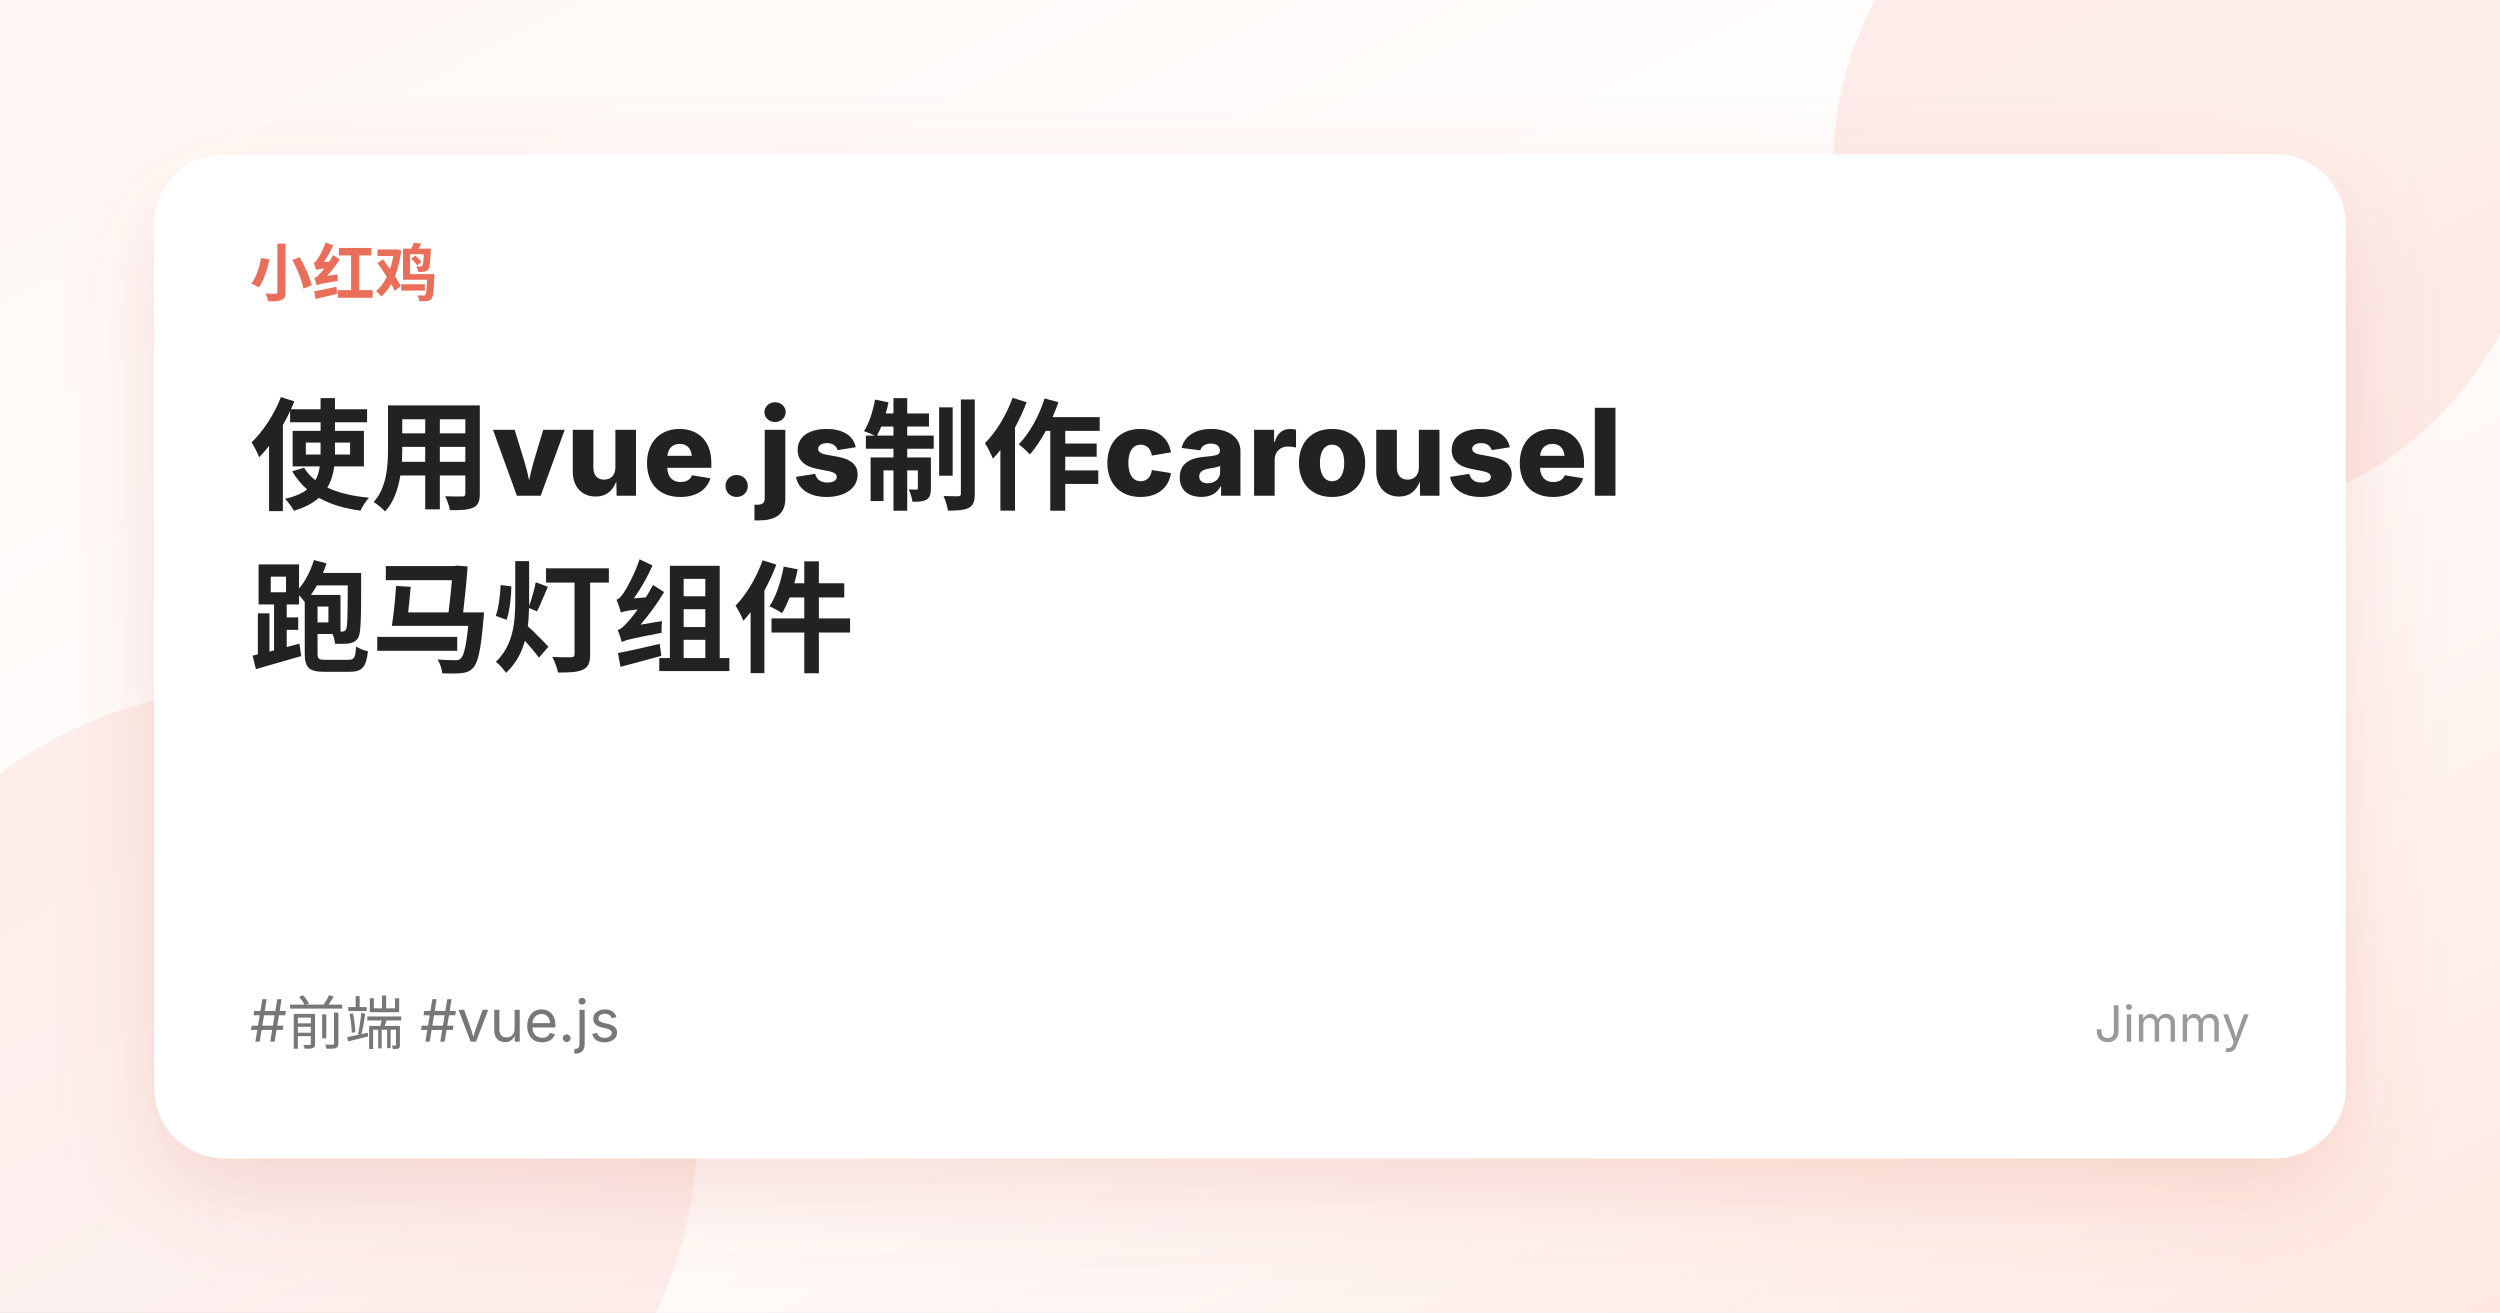
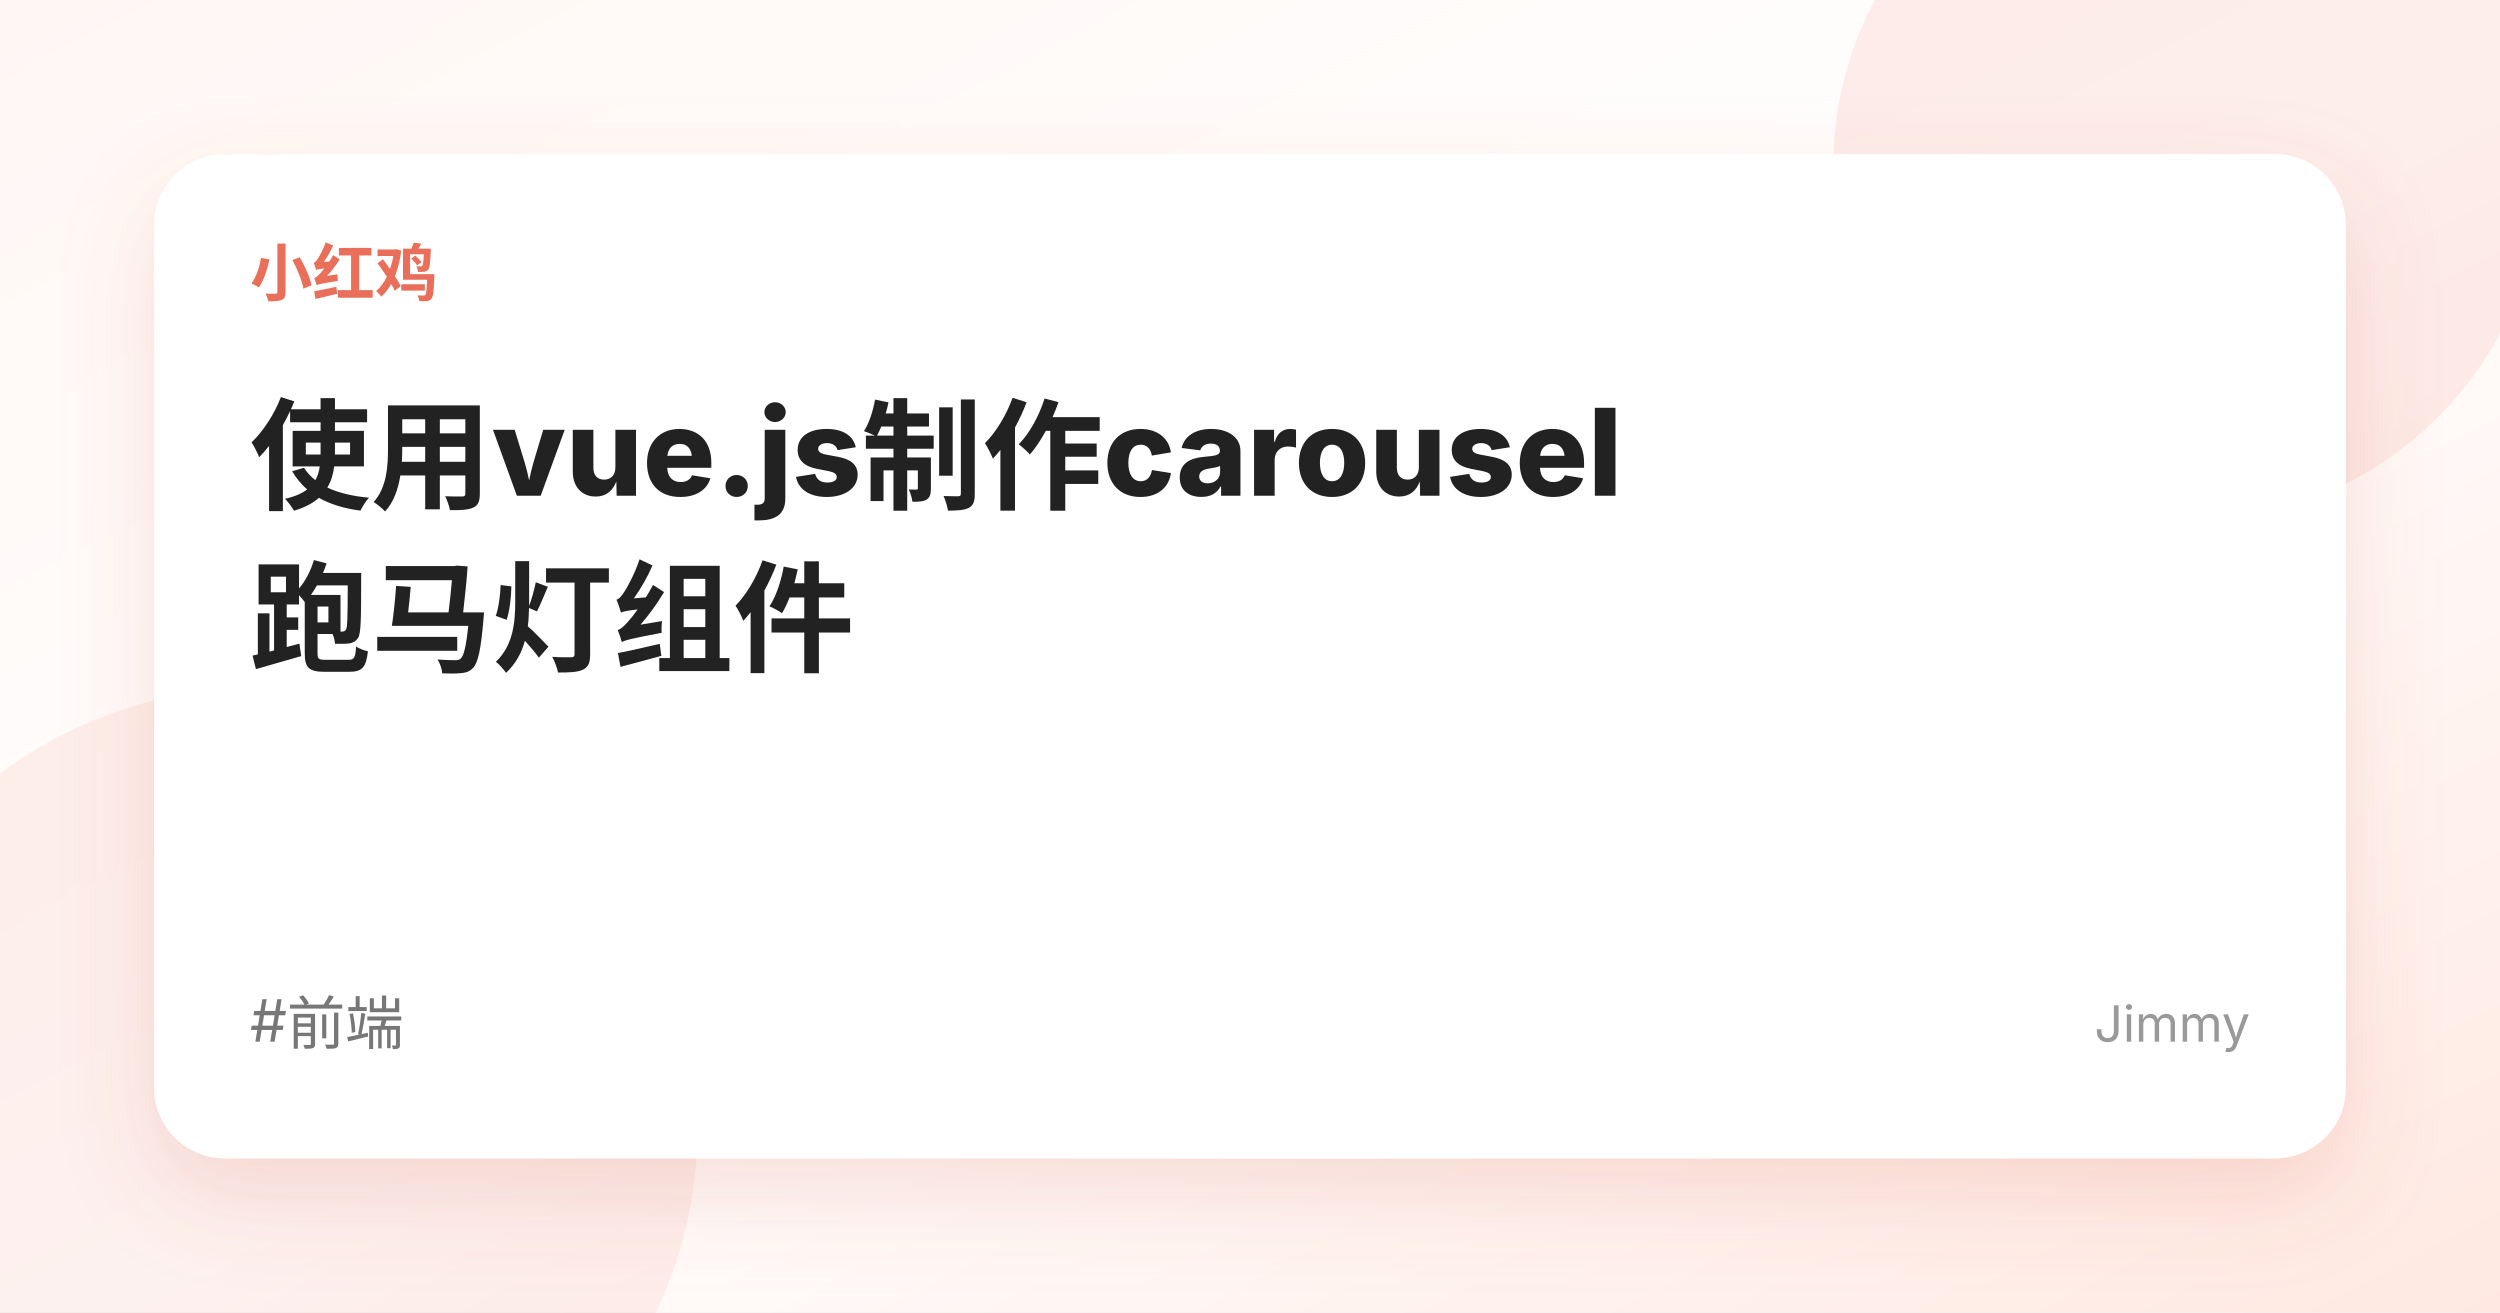
<svg xmlns="http://www.w3.org/2000/svg" width="1200" height="630" viewBox="0 0 1200 630">
  <defs>
    <linearGradient id="bg" x1="0" x2="1" y1="0" y2="1">
      <stop offset="0%" stop-color="#fff7f4" />
      <stop offset="52%" stop-color="#ffffff" />
      <stop offset="100%" stop-color="#ffe8e1" />
    </linearGradient>
    <filter id="shadow" x="-20%" y="-20%" width="140%" height="140%">
      <feDropShadow dx="0" dy="18" stdDeviation="22" flood-color="#d35f4a" flood-opacity="0.18" />
    </filter>
  </defs>
  <rect width="1200" height="630" fill="url(#bg)" />
  <circle cx="1050" cy="80" r="170" fill="#ea6f5a" opacity="0.12" />
  <circle cx="125" cy="540" r="210" fill="#ea6f5a" opacity="0.10" />
  <rect x="74" y="74" width="1052" height="482" rx="34" fill="#fff" filter="url(#shadow)" />
  <text x="120" y="142" fill="#ea6f5a" font-size="30" font-weight="700" font-family="-apple-system,BlinkMacSystemFont,'Segoe UI','Noto Sans SC',sans-serif">小红鸡</text>
  <text x="120" y="240" fill="#222" font-size="58" font-weight="800" font-family="-apple-system,BlinkMacSystemFont,'Segoe UI','Noto Sans SC',sans-serif">使用vue.js制作carousel</text>
  <text x="120" y="318" fill="#222" font-size="58" font-weight="800" font-family="-apple-system,BlinkMacSystemFont,'Segoe UI','Noto Sans SC',sans-serif">跑马灯组件</text>
-   <text x="120" y="500" fill="#777" font-size="28" font-family="-apple-system,BlinkMacSystemFont,'Segoe UI','Noto Sans SC',sans-serif">#前端  #vue.js</text>
+   <text x="120" y="500" fill="#777" font-size="28" font-family="-apple-system,BlinkMacSystemFont,'Segoe UI','Noto Sans SC',sans-serif">#前端</text>
  <text x="1080" y="500" text-anchor="end" fill="#999" font-size="24" font-family="-apple-system,BlinkMacSystemFont,'Segoe UI','Noto Sans SC',sans-serif">Jimmy</text>
</svg>
